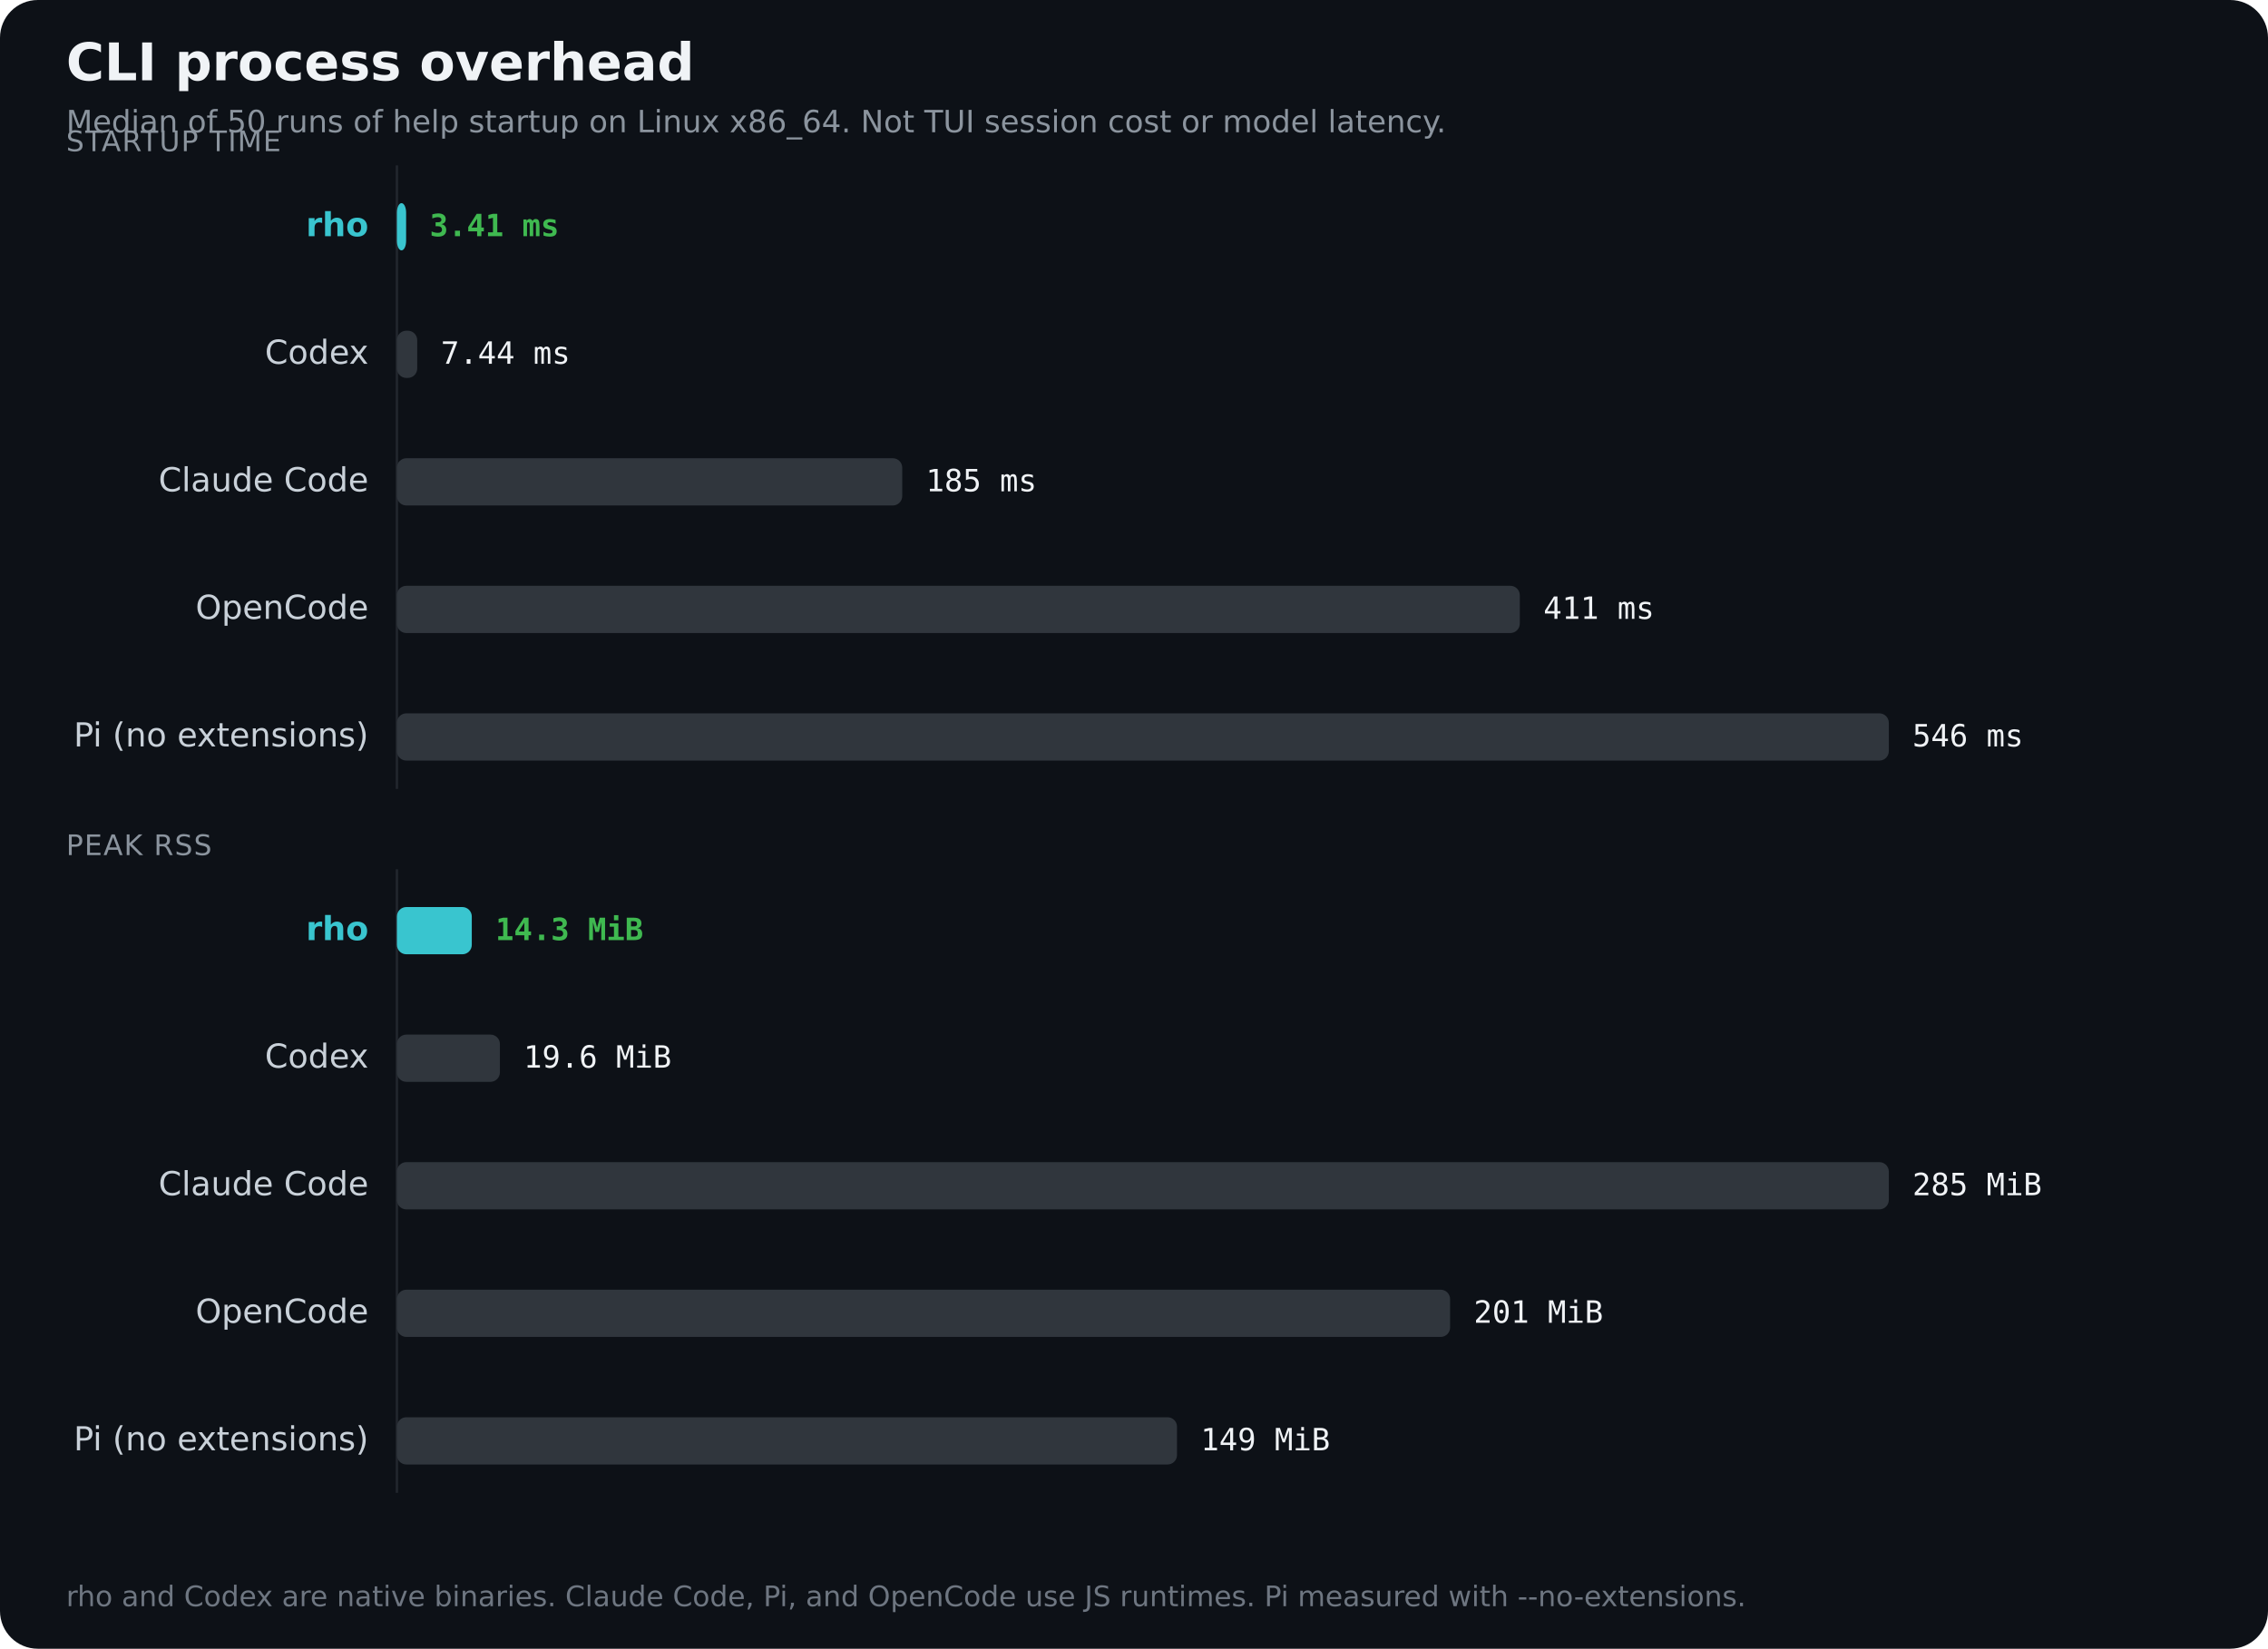
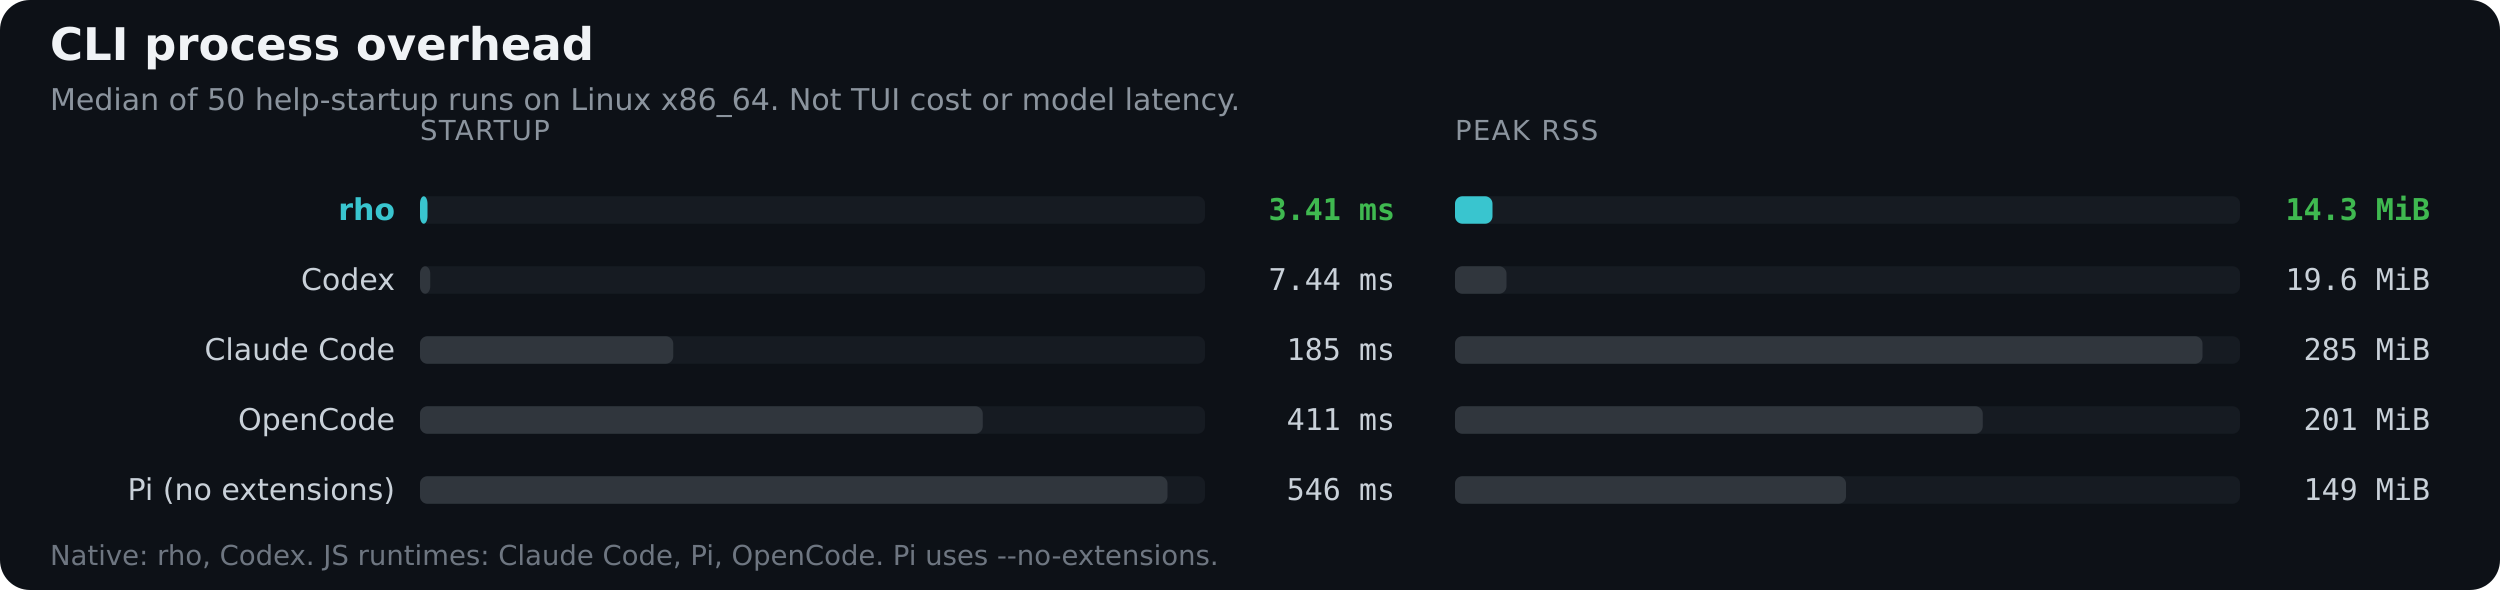
- <svg xmlns="http://www.w3.org/2000/svg" width="960" height="698" viewBox="0 0 960 698" role="img" aria-labelledby="title desc">
+ <svg xmlns="http://www.w3.org/2000/svg" width="1000" height="236" viewBox="0 0 1000 236" role="img" aria-labelledby="title desc">
  <defs>
    <style>
      .sans { font-family: "DejaVu Sans", "Segoe UI", Helvetica, Arial, sans-serif; }
      .mono { font-family: "DejaVu Sans Mono", "Liberation Mono", Consolas, monospace; }
-       .title { fill: #f0f3f6; font-size: 22px; font-weight: 700; }
-       .subtitle { fill: #8b949e; font-size: 13px; }
-       .panel { fill: #8b949e; font-size: 12px; letter-spacing: 0.04em; }
-       .label { fill: #c9d1d9; font-size: 14px; }
-       .label-hi { fill: #39c5cf; font-size: 14px; font-weight: 700; }
-       .value { fill: #f0f3f6; font-size: 13px; }
-       .value-hi { fill: #3fb950; font-size: 13px; font-weight: 700; }
-       .foot { fill: #6e7681; font-size: 12px; }
+       .title { fill: #f0f3f6; font-size: 18px; font-weight: 700; }
+       .subtitle { fill: #8b949e; font-size: 12px; }
+       .panel { fill: #8b949e; font-size: 11px; letter-spacing: 0.05em; }
+       .label { fill: #c9d1d9; font-size: 12px; }
+       .label-hi { fill: #39c5cf; font-size: 12px; font-weight: 700; }
+       .value { fill: #c9d1d9; font-size: 12px; }
+       .value-hi { fill: #3fb950; font-size: 12px; font-weight: 700; }
+       .foot { fill: #6e7681; font-size: 11px; }
      .bar { fill: #30363d; }
      .bar-hi { fill: #39c5cf; }
-       .axis { stroke: #21262d; stroke-width: 1; }
+       .track { fill: #161b22; }
    </style>
  </defs>
-   <rect width="100%" height="100%" rx="16" fill="#0d1117" />
-   <text x="28" y="34" class="sans title">CLI process overhead</text>
-   <text x="28" y="56" class="sans subtitle">Median of 50 runs of help startup on Linux x86_64. Not TUI session cost or model latency.</text>
-   <text x="28" y="64" class="sans panel">STARTUP TIME</text>
-   <text x="28" y="362" class="sans panel">PEAK RSS</text>
-   <line x1="168" y1="70" x2="168" y2="334" class="axis" />
-   <line x1="168" y1="368" x2="168" y2="632" class="axis" />
-   <text x="156" y="100" text-anchor="end" class="sans label-hi">rho</text>
-   <rect x="168" y="86" width="3.9" height="20" rx="4" class="bar-hi" />
-   <text x="181.9" y="100" class="mono value-hi">3.41 ms</text>
-   <text x="156" y="154" text-anchor="end" class="sans label">Codex</text>
-   <rect x="168" y="140" width="8.6" height="20" rx="4" class="bar" />
-   <text x="186.6" y="154" class="mono value">7.44 ms</text>
-   <text x="156" y="208" text-anchor="end" class="sans label">Claude Code</text>
-   <rect x="168" y="194" width="213.9" height="20" rx="4" class="bar" />
-   <text x="391.9" y="208" class="mono value">185 ms</text>
-   <text x="156" y="262" text-anchor="end" class="sans label">OpenCode</text>
-   <rect x="168" y="248" width="475.3" height="20" rx="4" class="bar" />
-   <text x="653.3" y="262" class="mono value">411 ms</text>
-   <text x="156" y="316" text-anchor="end" class="sans label">Pi (no extensions)</text>
-   <rect x="168" y="302" width="631.5" height="20" rx="4" class="bar" />
-   <text x="809.5" y="316" class="mono value">546 ms</text>
-   <text x="156" y="398" text-anchor="end" class="sans label-hi">rho</text>
-   <rect x="168" y="384" width="31.7" height="20" rx="4" class="bar-hi" />
-   <text x="209.7" y="398" class="mono value-hi">14.3 MiB</text>
-   <text x="156" y="452" text-anchor="end" class="sans label">Codex</text>
-   <rect x="168" y="438" width="43.6" height="20" rx="4" class="bar" />
-   <text x="221.6" y="452" class="mono value">19.6 MiB</text>
-   <text x="156" y="506" text-anchor="end" class="sans label">Claude Code</text>
-   <rect x="168" y="492" width="631.5" height="20" rx="4" class="bar" />
-   <text x="809.5" y="506" class="mono value">285 MiB</text>
-   <text x="156" y="560" text-anchor="end" class="sans label">OpenCode</text>
-   <rect x="168" y="546" width="445.8" height="20" rx="4" class="bar" />
-   <text x="623.8" y="560" class="mono value">201 MiB</text>
-   <text x="156" y="614" text-anchor="end" class="sans label">Pi (no extensions)</text>
-   <rect x="168" y="600" width="330.2" height="20" rx="4" class="bar" />
-   <text x="508.2" y="614" class="mono value">149 MiB</text>
-   <text x="28" y="680" class="sans foot">rho and Codex are native binaries. Claude Code, Pi, and OpenCode use JS runtimes. Pi measured with --no-extensions.</text>
+   <rect width="100%" height="100%" rx="12" fill="#0d1117" />
+   <text x="20" y="24" class="sans title">CLI process overhead</text>
+   <text x="20" y="44" class="sans subtitle">Median of 50 help-startup runs on Linux x86_64. Not TUI cost or model latency.</text>
+   <text x="168" y="56" class="sans panel">STARTUP</text>
+   <text x="582.0" y="56" class="sans panel">PEAK RSS</text>
+   <text x="158" y="88.0" text-anchor="end" class="sans label-hi">rho</text>
+   <rect x="168" y="78.5" width="314.0" height="11" rx="3" class="track" />
+   <rect x="168" y="78.5" width="3.0" height="11" rx="3" class="bar-hi" />
+   <text x="558.0" y="88.0" text-anchor="end" class="mono value-hi">3.41 ms</text>
+   <rect x="582.0" y="78.5" width="314.0" height="11" rx="3" class="track" />
+   <rect x="582.0" y="78.5" width="15.0" height="11" rx="3" class="bar-hi" />
+   <text x="972.0" y="88.0" text-anchor="end" class="mono value-hi">14.3 MiB</text>
+   <text x="158" y="116.0" text-anchor="end" class="sans label">Codex</text>
+   <rect x="168" y="106.5" width="314.0" height="11" rx="3" class="track" />
+   <rect x="168" y="106.5" width="4.1" height="11" rx="3" class="bar" />
+   <text x="558.0" y="116.0" text-anchor="end" class="mono value">7.44 ms</text>
+   <rect x="582.0" y="106.5" width="314.0" height="11" rx="3" class="track" />
+   <rect x="582.0" y="106.5" width="20.6" height="11" rx="3" class="bar" />
+   <text x="972.0" y="116.0" text-anchor="end" class="mono value">19.6 MiB</text>
+   <text x="158" y="144.0" text-anchor="end" class="sans label">Claude Code</text>
+   <rect x="168" y="134.5" width="314.0" height="11" rx="3" class="track" />
+   <rect x="168" y="134.5" width="101.3" height="11" rx="3" class="bar" />
+   <text x="558.0" y="144.0" text-anchor="end" class="mono value">185 ms</text>
+   <rect x="582.0" y="134.5" width="314.0" height="11" rx="3" class="track" />
+   <rect x="582.0" y="134.5" width="299.0" height="11" rx="3" class="bar" />
+   <text x="972.0" y="144.0" text-anchor="end" class="mono value">285 MiB</text>
+   <text x="158" y="172.0" text-anchor="end" class="sans label">OpenCode</text>
+   <rect x="168" y="162.5" width="314.0" height="11" rx="3" class="track" />
+   <rect x="168" y="162.5" width="225.1" height="11" rx="3" class="bar" />
+   <text x="558.0" y="172.0" text-anchor="end" class="mono value">411 ms</text>
+   <rect x="582.0" y="162.5" width="314.0" height="11" rx="3" class="track" />
+   <rect x="582.0" y="162.5" width="211.1" height="11" rx="3" class="bar" />
+   <text x="972.0" y="172.0" text-anchor="end" class="mono value">201 MiB</text>
+   <text x="158" y="200.0" text-anchor="end" class="sans label">Pi (no extensions)</text>
+   <rect x="168" y="190.5" width="314.0" height="11" rx="3" class="track" />
+   <rect x="168" y="190.5" width="299.0" height="11" rx="3" class="bar" />
+   <text x="558.0" y="200.0" text-anchor="end" class="mono value">546 ms</text>
+   <rect x="582.0" y="190.5" width="314.0" height="11" rx="3" class="track" />
+   <rect x="582.0" y="190.5" width="156.4" height="11" rx="3" class="bar" />
+   <text x="972.0" y="200.0" text-anchor="end" class="mono value">149 MiB</text>
+   <text x="20" y="226" class="sans foot">Native: rho, Codex. JS runtimes: Claude Code, Pi, OpenCode. Pi uses --no-extensions.</text>
</svg>
